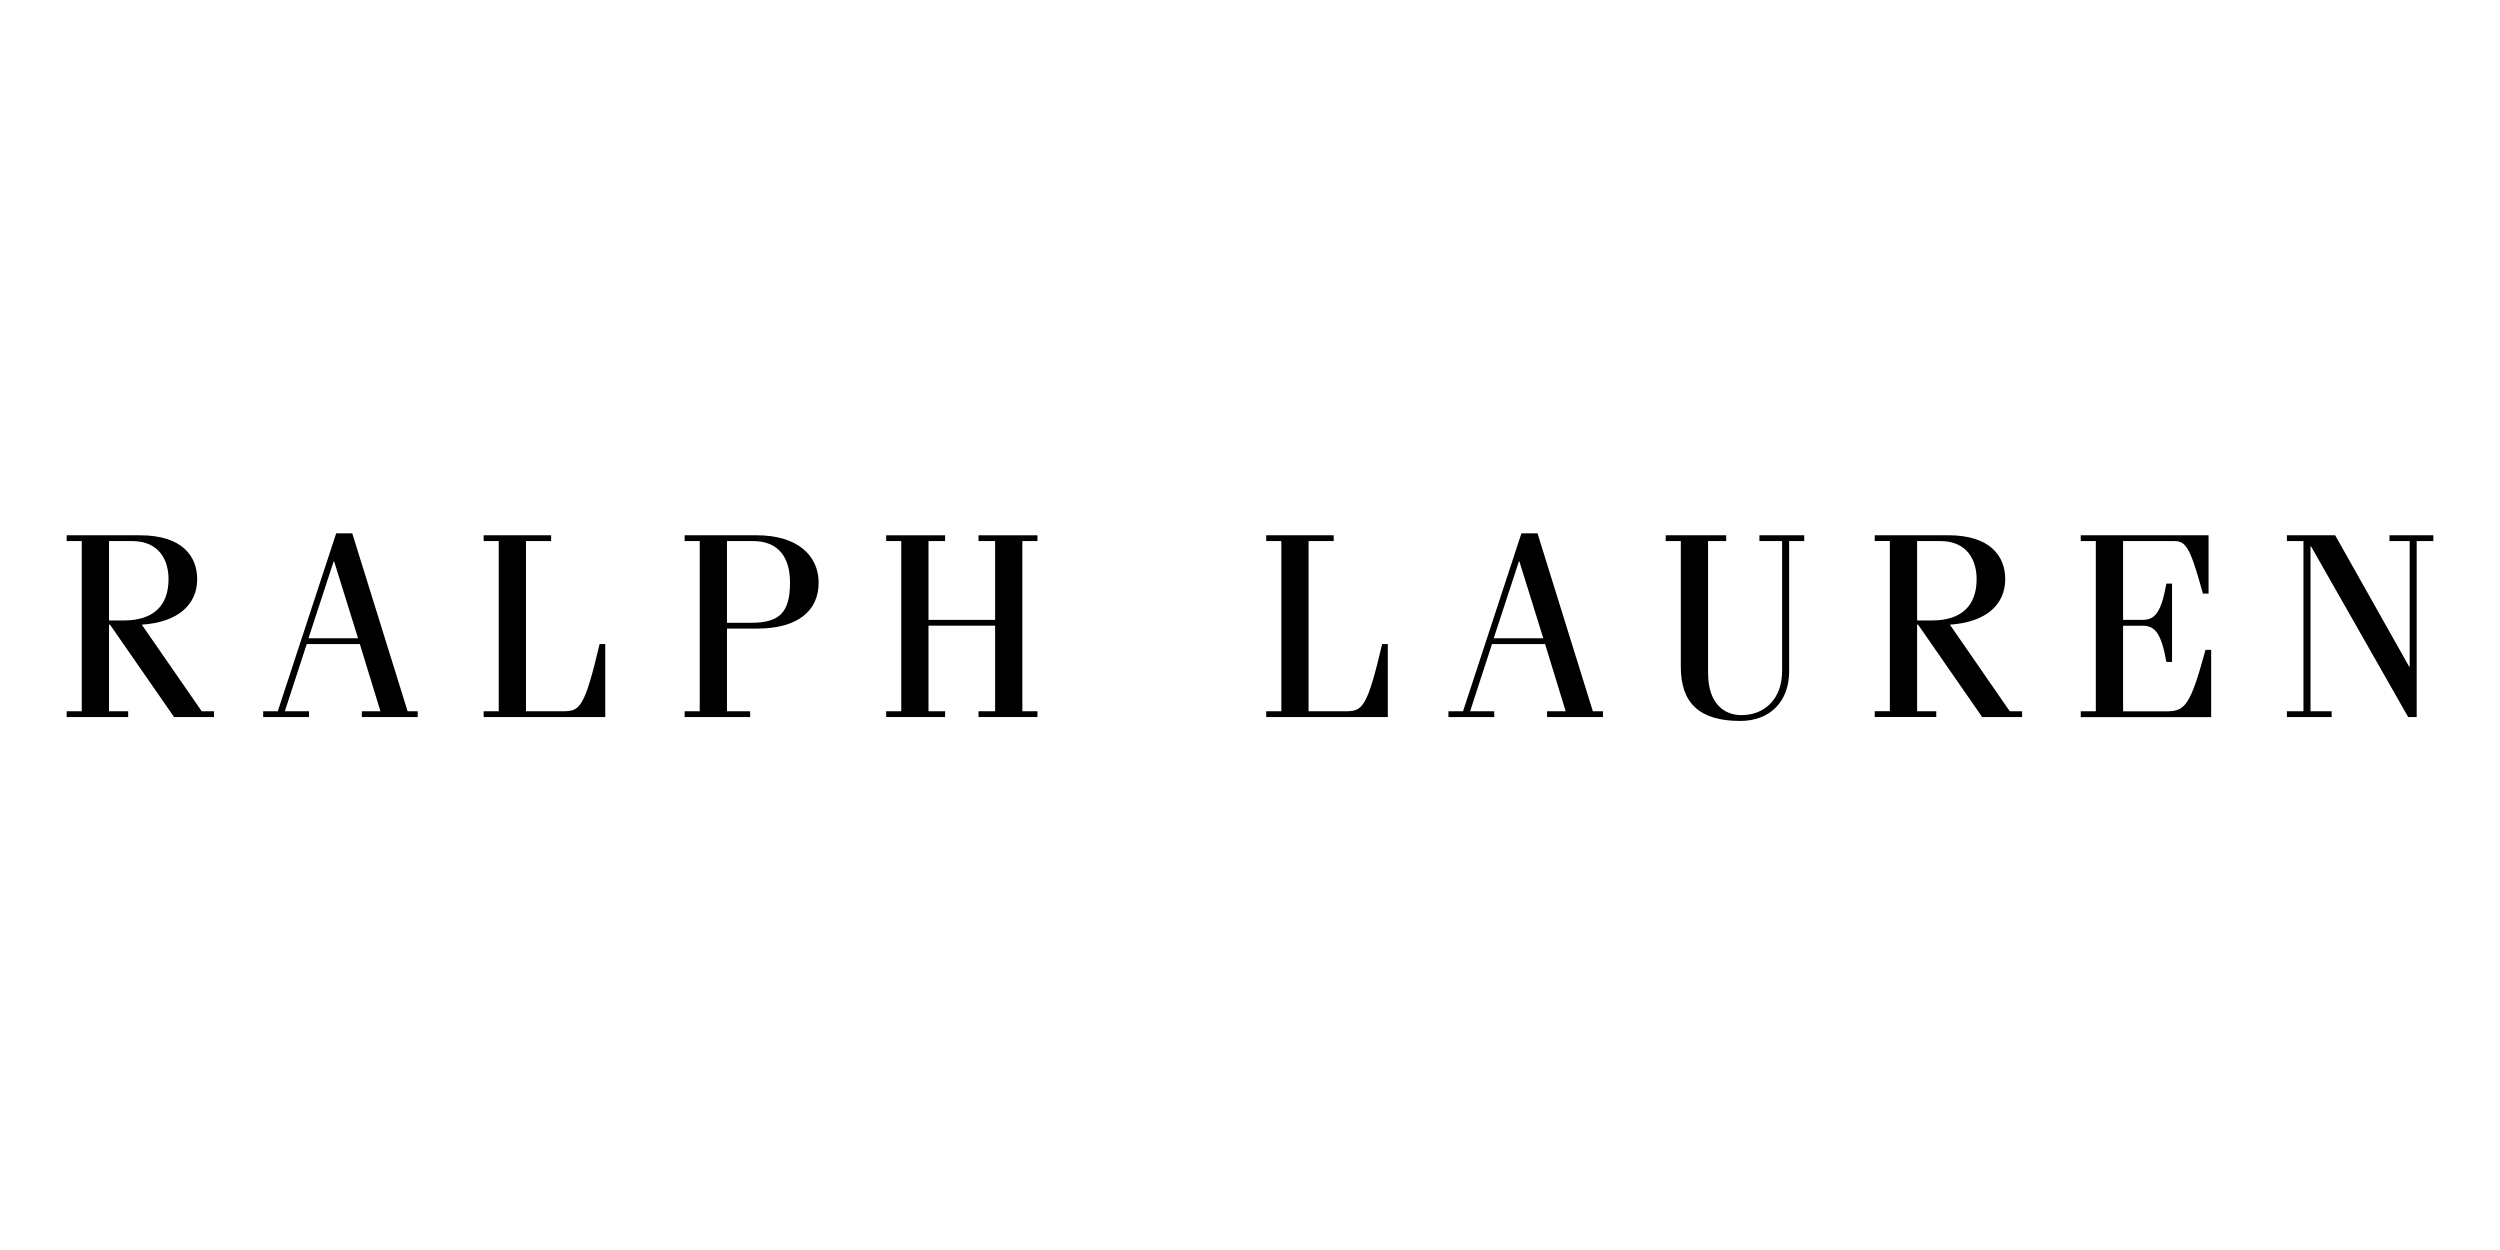
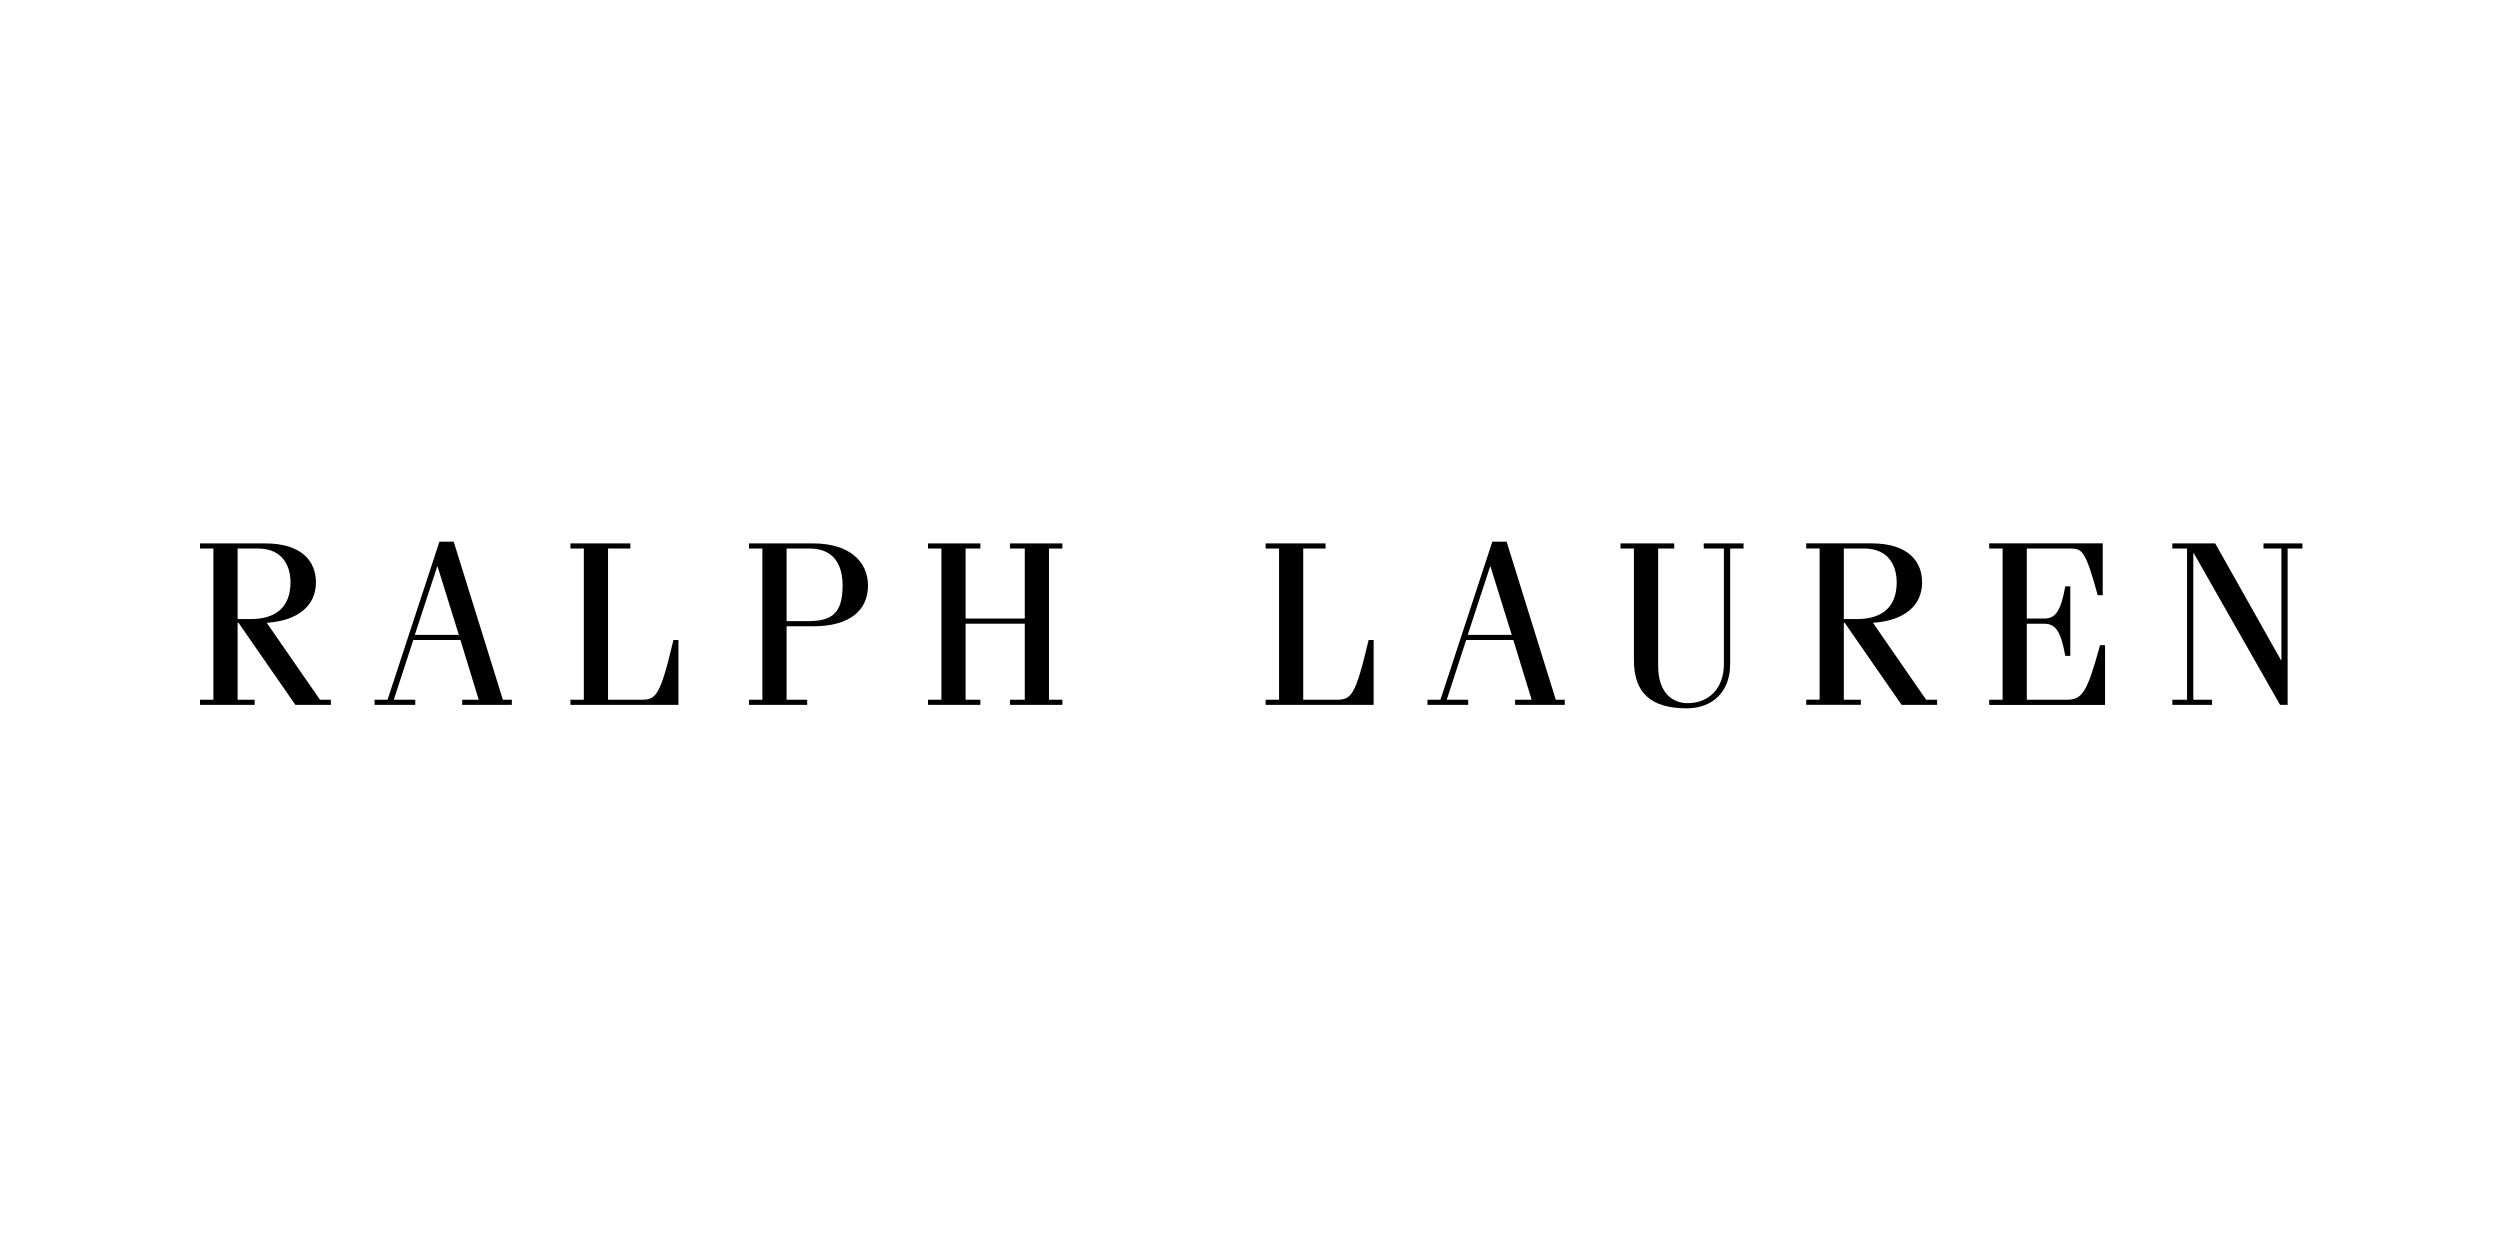
<svg xmlns="http://www.w3.org/2000/svg" width="300" height="150" viewBox="0 0 300 150" fill="none">
-   <path d="M13.082 64.928H15.836C19.165 64.928 20.224 67.292 20.224 69.502C20.224 72.623 18.471 74.455 14.866 74.455H13.082V64.928ZM15.382 86.044V85.351H13.082V74.959H13.201L20.886 86.044H25.681V85.351H24.204L17.015 74.959C21.366 74.673 23.662 72.554 23.662 69.497C23.657 66.754 21.878 64.235 16.801 64.235H8V64.928H9.81V85.351H8V86.044H15.382Z" fill="black" />
-   <path d="M40.038 67.367H40.096L42.965 76.591H37.018L40.038 67.367ZM37.08 86.044V85.351H34.18L36.809 77.284H43.179L45.652 85.351H43.419V86.044H50.123V85.351H48.913L42.271 64H40.341L33.334 85.351H31.581V86.044H37.075H37.08Z" fill="black" />
-   <path d="M63.114 85.351H67.58C69.573 85.351 70.141 84.974 71.952 77.284H72.63V86.044H58.038V85.351H59.848V64.928H58.038V64.235H66.135V64.928H63.119V85.351H63.114Z" fill="black" />
-   <path d="M87.238 64.928H90.353C93.498 64.928 94.803 66.972 94.803 69.926C94.803 73.7 93.352 74.736 90.081 74.736H87.238V64.928ZM90.019 86.044V85.351H87.238V75.429H90.869C95.825 75.429 98.236 73.224 98.236 69.926C98.236 66.628 95.643 64.235 90.838 64.235H82.156V64.928H83.967V85.351H82.156V86.044H90.019Z" fill="black" />
-   <path d="M111.419 75.079V85.351H113.412V86.044H106.343V85.351H108.153V64.928H106.343V64.235H113.412V64.928H111.419V74.387H119.412V64.928H117.419V64.235H124.493V64.928H122.683V85.351H124.493V86.044H117.419V85.351H119.412V75.079H111.419Z" fill="black" />
-   <path d="M157.028 85.351H161.488C163.481 85.351 164.055 84.974 165.86 77.284H166.538V86.044H151.946V85.351H153.762V64.928H151.946V64.235H160.043V64.928H157.028V85.351Z" fill="black" />
-   <path d="M182.268 67.367H182.325L185.195 76.591H179.247L182.268 67.367ZM179.31 86.044V85.351H176.414L179.039 77.284H185.409L187.882 85.351H185.649V86.044H192.353V85.351H191.142L184.501 64H182.571L175.564 85.351H173.811V86.044H179.305H179.31Z" fill="black" />
-   <path d="M207.143 64.235V64.928H204.968V80.754C204.968 84.59 207.055 85.815 208.959 85.815C211.828 85.815 213.853 83.805 213.853 80.53V64.928H211.129V64.235H216.508V64.928H214.698V80.565C214.698 84.212 212.371 86.514 208.834 86.514C203.935 86.514 201.697 84.372 201.697 80.032V64.928H199.886V64.235H207.143Z" fill="black" />
-   <path d="M230.052 64.927H232.806C236.135 64.927 237.194 67.292 237.194 69.502C237.194 72.623 235.441 74.455 231.836 74.455H230.052V64.927ZM232.352 86.044V85.351H230.052V74.959H230.172L237.857 86.044H242.651V85.351H241.169L233.985 74.959C238.337 74.673 240.627 72.554 240.627 69.497C240.627 66.754 238.848 64.229 233.772 64.229H224.97V64.922H226.781V85.346H224.97V86.038H232.347L232.352 86.044Z" fill="black" />
-   <path d="M249.689 86.044V85.351H251.499V64.927H249.689V64.229H265.027V71.232H264.349C262.732 65.334 262.257 64.927 260.76 64.927H254.77V74.386H257.123C258.636 74.386 259.356 73.407 259.967 70.035H260.645V79.431H259.967C259.362 76.058 258.636 75.085 257.123 75.085H254.77V85.357H260.081C262.241 85.357 262.878 84.51 264.662 77.988H265.34V86.056H249.689V86.044Z" fill="black" />
-   <path d="M277.324 65.563H277.262V85.351H279.797V86.044H274.429V85.351H276.416V64.928H274.429V64.235H280.22L289.094 79.992H289.162V64.928H286.741V64.235H292V64.928H290.002V86.044H288.979L277.324 65.563Z" fill="black" />
+   <path d="M28.514 65.824H30.961C33.918 65.824 34.859 67.925 34.859 69.888C34.859 72.66 33.302 74.288 30.099 74.288H28.514V65.824ZM30.558 84.583V83.967H28.514V74.736H28.621L35.447 84.583H39.707V83.967H38.395L32.009 74.736C35.874 74.481 37.913 72.599 37.913 69.883C37.908 67.447 36.328 65.209 31.819 65.209H24V65.824H25.608V83.967H24V84.583H30.558Z" fill="black" />
+   <path d="M52.461 67.991H52.512L55.061 76.185H49.778L52.461 67.991ZM49.833 84.583V83.968H47.257L49.592 76.801H55.251L57.448 83.968H55.464V84.583H61.42V83.968H60.345L54.445 65H52.73L46.506 83.968H44.949V84.583H49.829H49.833Z" fill="black" />
+   <path d="M72.96 83.967H76.927C78.698 83.967 79.203 83.632 80.811 76.801H81.414V84.583H68.451V83.967H70.059V65.824H68.451V65.209H75.644V65.824H72.965V83.967H72.96Z" fill="black" />
+   <path d="M94.391 65.824H97.157C99.952 65.824 101.111 67.64 101.111 70.264C101.111 73.617 99.822 74.537 96.916 74.537H94.391V65.824ZM96.861 84.583V83.967H94.391V75.153H97.616C102.019 75.153 104.16 73.194 104.16 70.264C104.16 67.335 101.857 65.209 97.588 65.209H89.876V65.824H91.485V83.967H89.876V84.583H96.861Z" fill="black" />
+   <path d="M115.872 74.842V83.967H117.643V84.583H111.363V83.967H112.971V65.824H111.363V65.209H117.643V65.824H115.872V74.227H122.972V65.824H121.202V65.209H127.487V65.824H125.878V83.967H127.487V84.583H121.202V83.967H122.972V74.842H115.872Z" fill="black" />
+   <path d="M156.388 83.967H160.351C162.121 83.967 162.631 83.632 164.234 76.801H164.837V84.583H151.874V83.967H153.487V65.824H151.874V65.209H159.067V65.824H156.388V83.967Z" fill="black" />
+   <path d="M178.81 67.991H178.861L181.41 76.185H176.127L178.81 67.991ZM176.182 84.583V83.968H173.61L175.941 76.801H181.6L183.797 83.968H181.813V84.583H187.769V83.968H186.694L180.794 65H179.079L172.855 83.968H171.297V84.583H176.178H176.182Z" fill="black" />
+   <path d="M200.908 65.209V65.824H198.976V79.883C198.976 83.291 200.829 84.379 202.521 84.379C205.07 84.379 206.868 82.594 206.868 79.685V65.824H204.449V65.209H209.227V65.824H207.619V79.715C207.619 82.955 205.552 85 202.41 85C198.058 85 196.07 83.098 196.07 79.242V65.824H194.461V65.209H200.908Z" fill="black" />
+   <path d="M221.259 65.824H223.706C226.663 65.824 227.604 67.925 227.604 69.888C227.604 72.66 226.046 74.288 222.844 74.288H221.259V65.824ZM223.303 84.583V83.967H221.259V74.735H221.365L228.192 84.583H232.451V83.967H231.135L224.753 74.735C228.619 74.481 230.653 72.599 230.653 69.883C230.653 67.447 229.073 65.203 224.563 65.203H216.745V65.819H218.353V83.962H216.745V84.578H223.298L223.303 84.583Z" fill="black" />
+   <path d="M238.703 84.583V83.967H240.312V65.824H238.703V65.203H252.329V71.424H251.727C250.29 66.185 249.868 65.824 248.538 65.824H243.217V74.227H245.308C246.652 74.227 247.291 73.357 247.834 70.361H248.436V78.708H247.834C247.296 75.712 246.652 74.847 245.308 74.847H243.217V83.972H247.936C249.854 83.972 250.42 83.22 252.005 77.426H252.607V84.593H238.703V84.583Z" fill="black" />
+   <path d="M263.253 66.389H263.197V83.967H265.45V84.583H260.681V83.967H262.446V65.824H260.681V65.209H265.825L273.709 79.207H273.769V65.824H271.618V65.209H276.29V65.824H274.515V84.583H273.607L263.253 66.389Z" fill="black" />
</svg>
